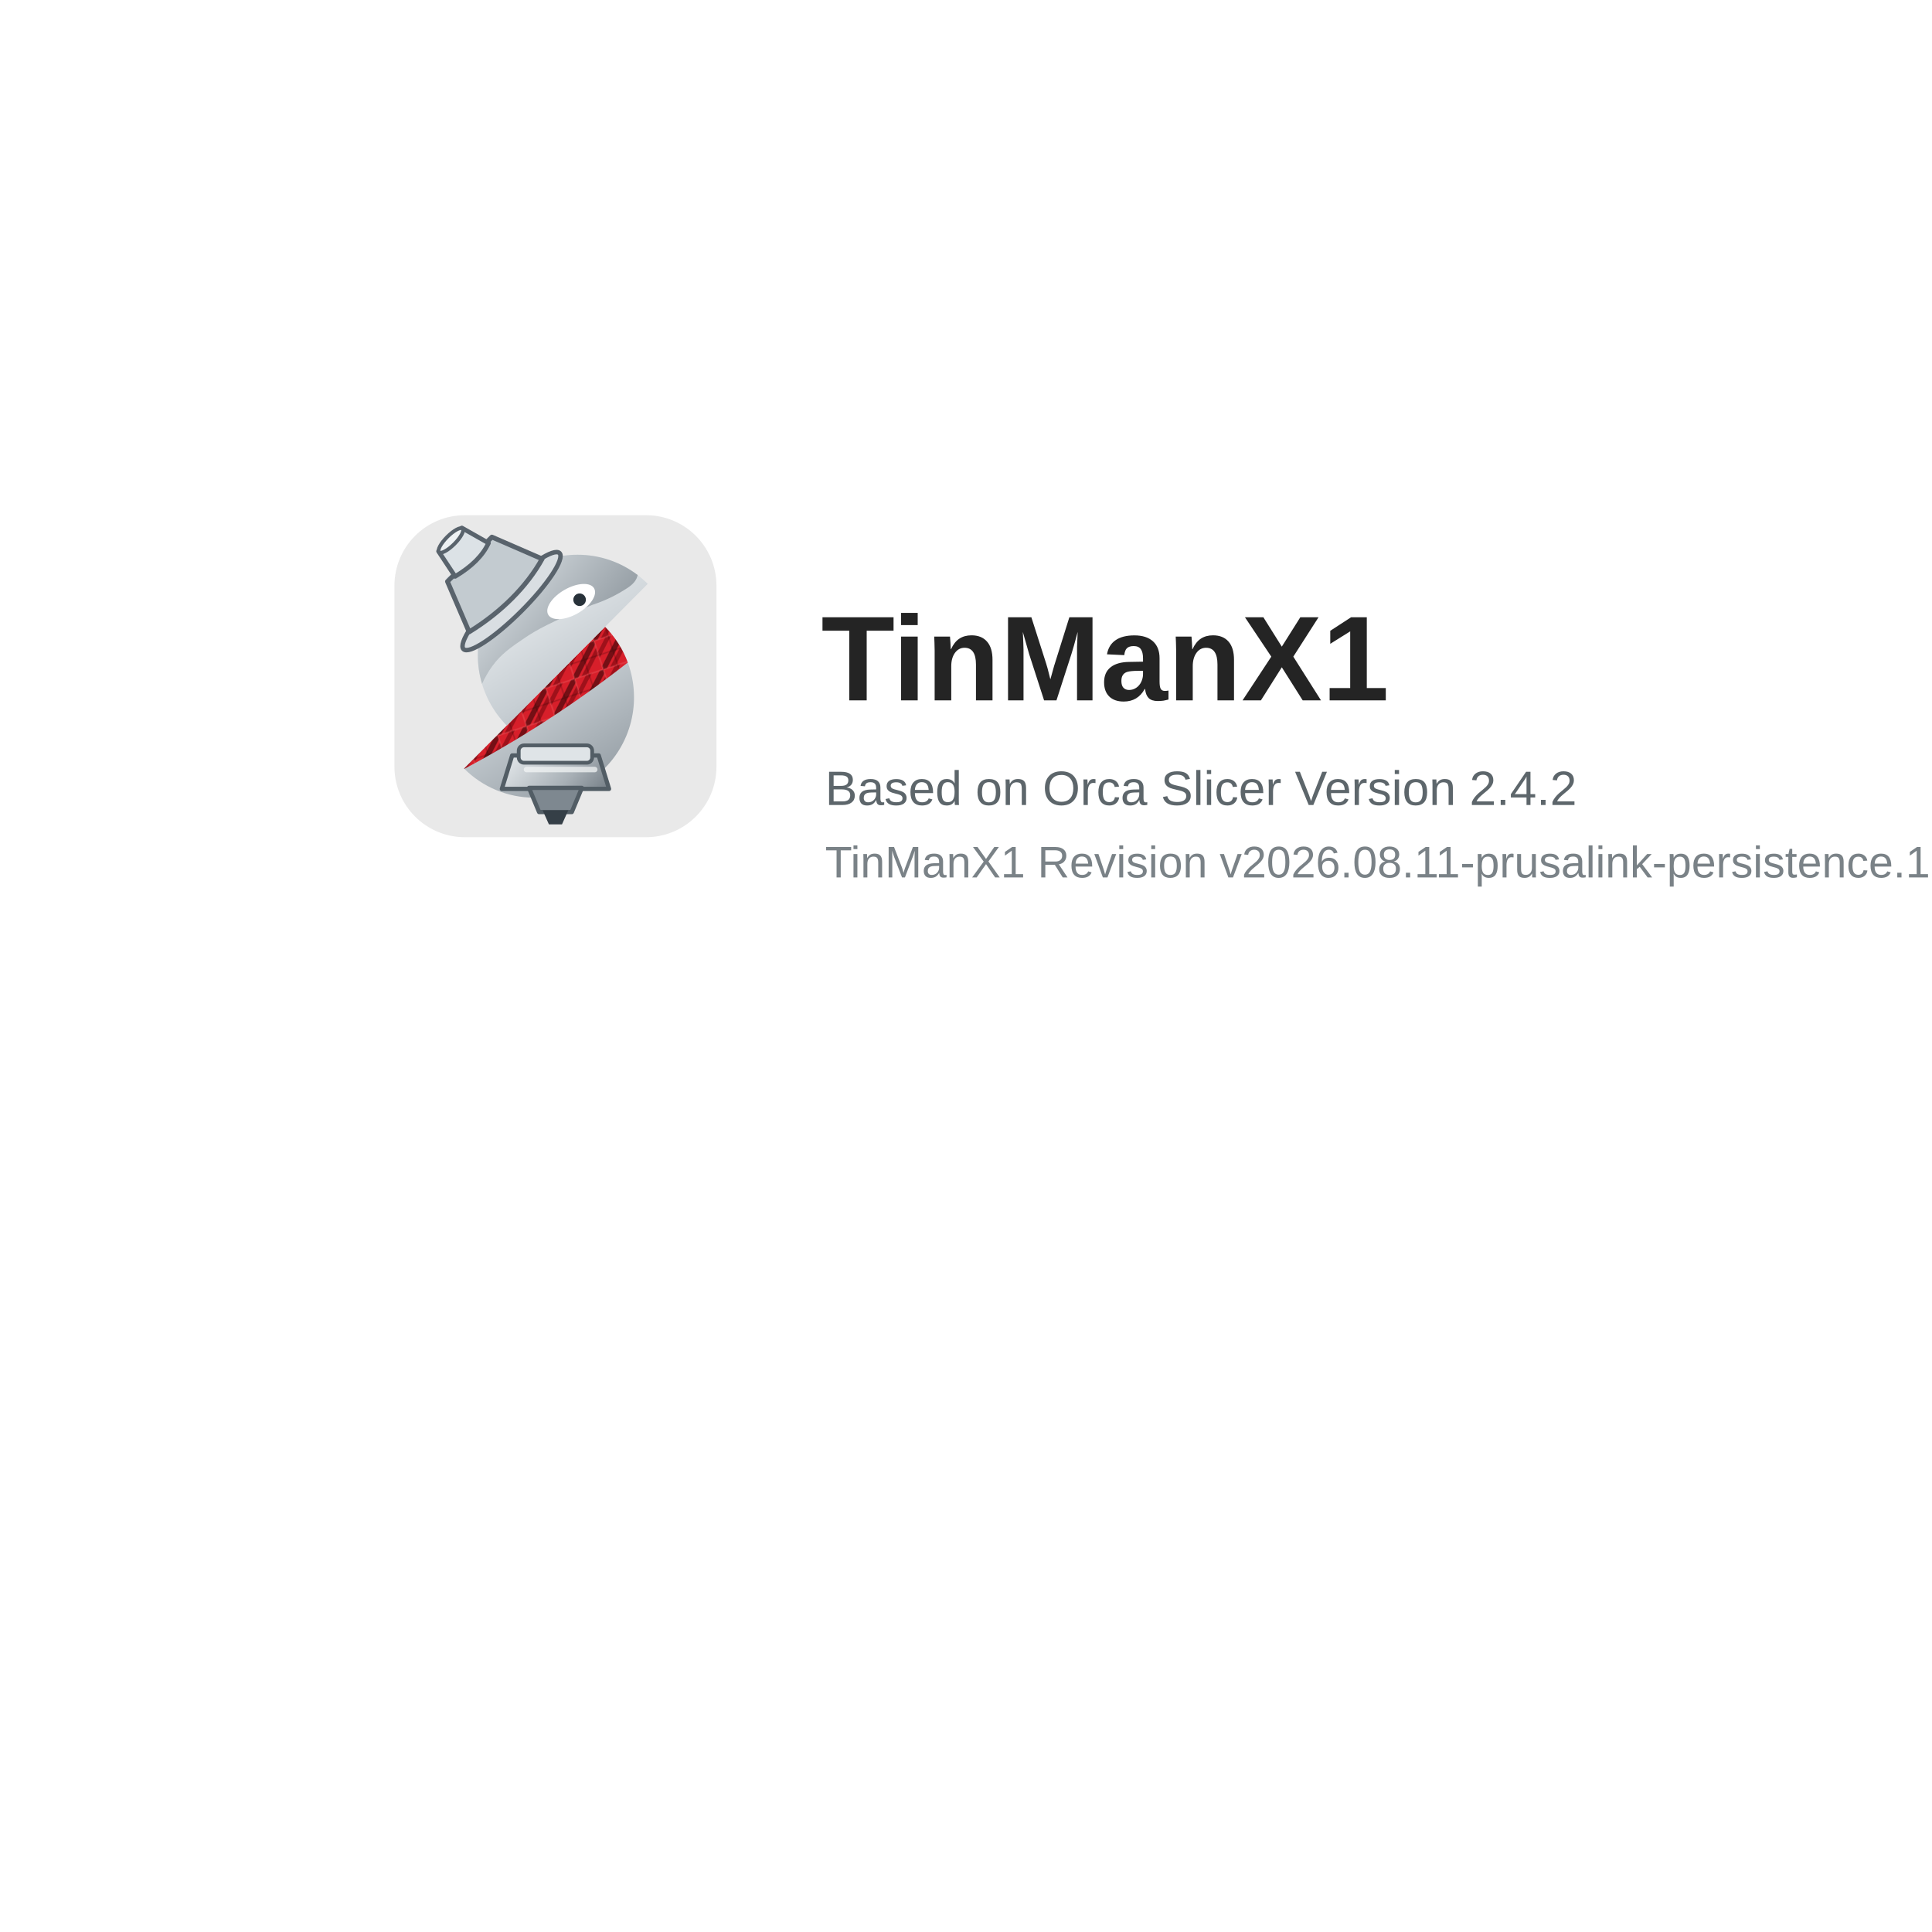
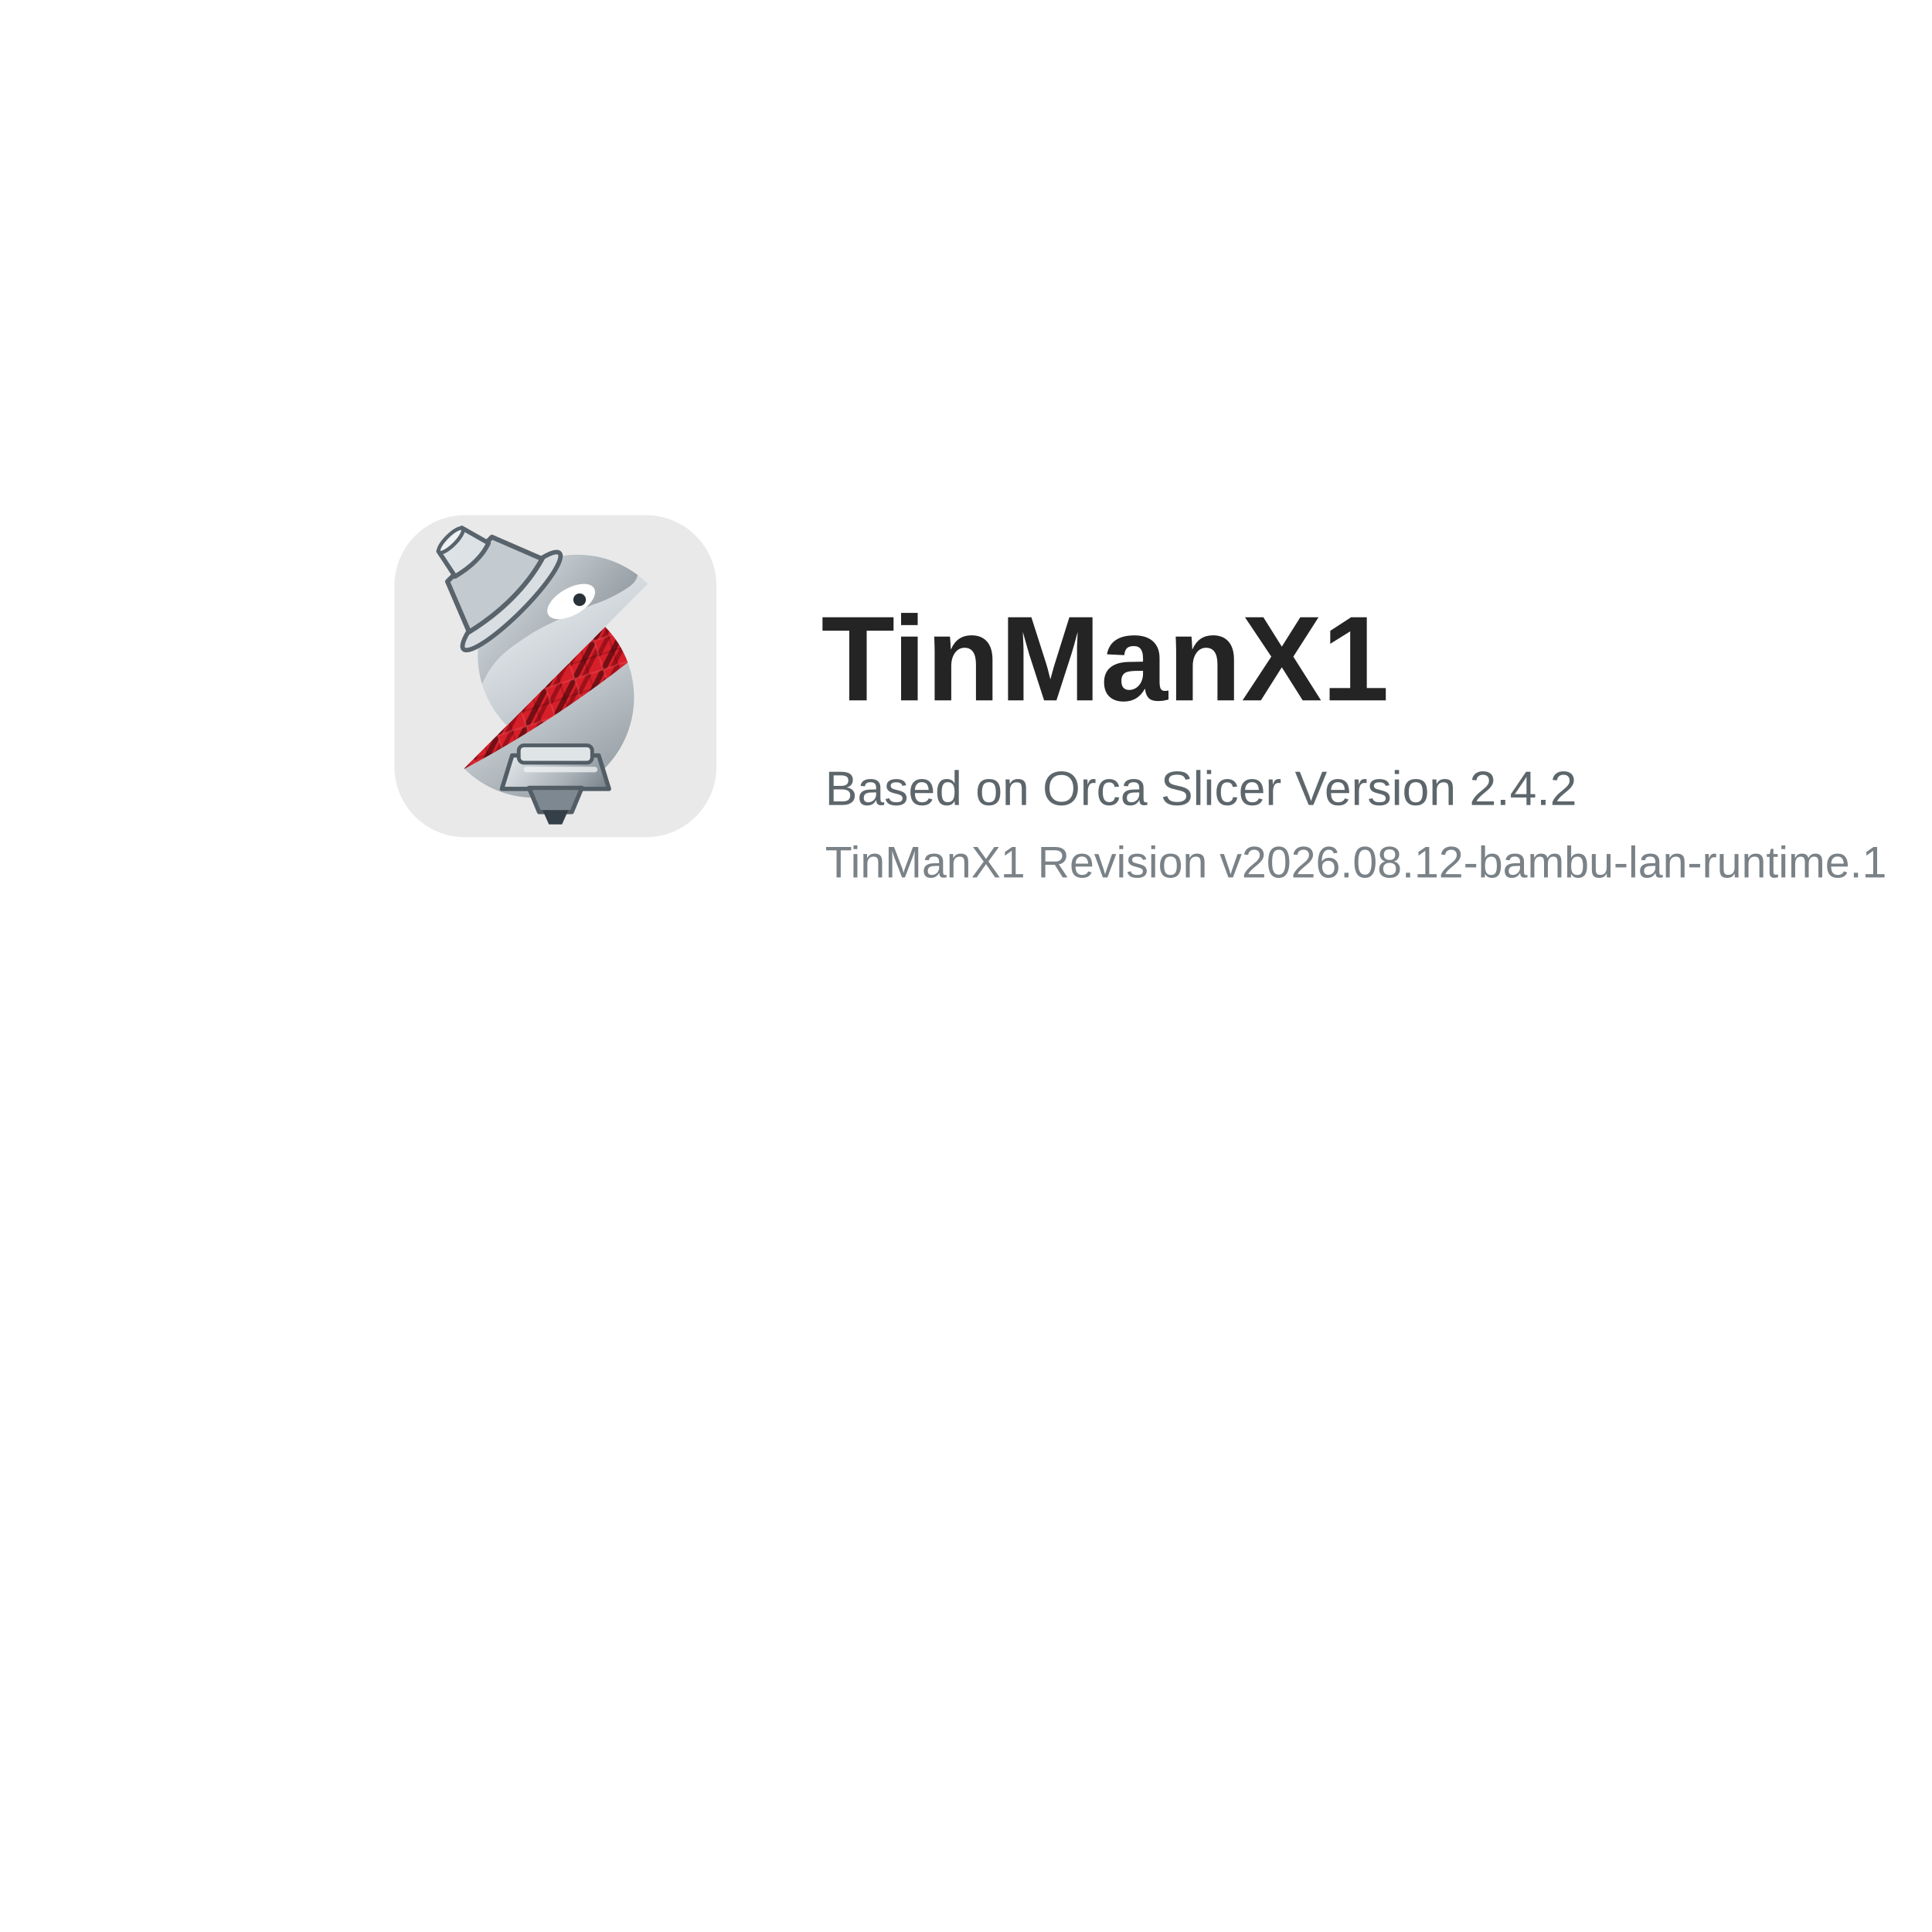
<svg xmlns="http://www.w3.org/2000/svg" width="480" height="480" viewBox="0 0 480 480">
  <defs>
    <linearGradient id="tmxSilver" x1="18" y1="8" x2="47" y2="55" gradientUnits="userSpaceOnUse">
      <stop offset="0" stop-color="#f7f9fa" />
      <stop offset=".52" stop-color="#c7ced3" />
      <stop offset="1" stop-color="#8d969d" />
    </linearGradient>
    <linearGradient id="tmxDarkSilver" x1="19" y1="10" x2="49" y2="35" gradientUnits="userSpaceOnUse">
      <stop offset="0" stop-color="#dce2e6" />
      <stop offset="1" stop-color="#6f7981" />
    </linearGradient>
    <linearGradient id="tmxNozzle" x1="24" y1="43" x2="43" y2="60" gradientUnits="userSpaceOnUse">
      <stop offset="0" stop-color="#eef2f4" />
      <stop offset=".55" stop-color="#a8b0b6" />
      <stop offset="1" stop-color="#59636c" />
    </linearGradient>
    <pattern id="tmxCarbonRed" width="6" height="6" patternUnits="userSpaceOnUse" patternTransform="rotate(-18)">
      <rect width="6" height="6" fill="#D71F2A" />
      <path d="M-2 1 1-2M0 6 6 0M5 8 8 5" fill="none" stroke="#250204" stroke-width="1.05" opacity=".55" />
      <path d="M-2 5 5-2M1 7 7 1" fill="none" stroke="#7c0810" stroke-width=".85" opacity=".62" />
      <path d="M0 0h6v6h-6z" fill="none" stroke="#f06a70" stroke-width=".35" opacity=".28" />
      <path d="M0 3h6M3 0v6" fill="none" stroke="#180102" stroke-width=".28" opacity=".22" />
    </pattern>
  </defs>
  <rect width="480" height="480" fill="#ffffff" />
  <g transform="translate(98 128)">
    <g transform="scale(1.25)">
      <rect width="64" height="64" rx="14" fill="#e9e9e9" />
      <path d="M13.84,50.354a19.7,19.7,0,0,0,13.883,5.79A19.944,19.944,0,0,0,41.858,22.182Z" fill="url(#tmxSilver)" />
      <path d="M41.858,22.181,13.84,50.354l.061.059A220.548,220.548,0,0,0,46.378,29.277a19.964,19.964,0,0,0-4.52-7.1" fill="url(#tmxCarbonRed)" />
      <path d="M36.381,7.856A19.943,19.943,0,0,0,22.327,41.818L50.345,13.646a19.693,19.693,0,0,0-13.964-5.79" fill="url(#tmxSilver)" />
      <path d="M36.381,7.856A19.636,19.636,0,0,0,26.04,10.782a22.742,22.742,0,0,0-5.91-.745,23.084,23.084,0,0,0-9.477,2.124.632.632,0,0,0,.129,1.191,13.52,13.52,0,0,1,8.069,5.137A20.06,20.06,0,0,0,17.41,33.534a19.873,19.873,0,0,1,2-3.488c1.819-2.5,3.743-3.8,6.585-5.723,2.093-1.416,5-3.077,13.359-6.512a28.421,28.421,0,0,0,6.12-2.821c1.4-.831,2.461-1.615,2.8-2.842.024-.086.045-.172.065-.256A19.655,19.655,0,0,0,36.381,7.856" fill="url(#tmxDarkSilver)" />
      <path d="M39.69,14.551c.727,1.285-.728,3.495-3.249,4.937s-5.154,1.569-5.88.284.727-3.495,3.248-4.937,5.154-1.569,5.881-.284" fill="#fff" />
      <circle cx="36.8" cy="16.8" r="1.25" fill="#28323a" />
      <g transform="translate(-17 1) rotate(-45 34.2 12.5) scale(1.05)">
        <ellipse cx="34.25" cy="18.4" rx="12.85" ry="2.65" fill="#d9dee2" stroke="#59636c" stroke-width=".85" />
        <path d="M28.3,7.2h11.9l3.8,9.65c-5.75,1.65-12.65,1.65-19.55,0Z" fill="#c3cbd0" stroke="#59636c" stroke-width=".9" stroke-linejoin="round" />
        <path d="M31.15,1.95h6.25l1.55,5.6c-2.45.9-5.4.9-8.95,0Z" fill="#dce2e6" stroke="#59636c" stroke-width=".85" stroke-linejoin="round" />
        <ellipse cx="34.25" cy="2.15" rx="3.15" ry=".95" fill="#eef2f4" stroke="#59636c" stroke-width=".7" />
      </g>
      <path d="M23.4,47.75h17.2l2.05,6.65H21.35Z" fill="url(#tmxNozzle)" stroke="#525d65" stroke-width=".85" stroke-linejoin="round" />
      <path d="M26.75,54.2h10.5l-2,4.8h-6.5Z" fill="#7e8890" stroke="#525d65" stroke-width=".85" stroke-linejoin="round" />
      <path d="M29.45,58.65h5.1l-1.25,2.8h-2.6Z" fill="#353f47" />
      <rect x="24.7" y="45.75" width="14.6" height="3.45" rx="1.05" fill="#dfe4e7" stroke="#525d65" stroke-width=".75" />
      <path d="M26.25,50.55h13.55" fill="none" stroke="#f4f6f7" stroke-width="1.1" stroke-linecap="round" opacity=".72" />
    </g>
    <text x="106" y="46" font-family="Arial, Helvetica, sans-serif" font-size="30" font-weight="700" fill="#242424">TinManX1</text>
    <text x="107" y="72" font-family="Arial, Helvetica, sans-serif" font-size="12" fill="#5d666b">Based on Orca Slicer Version 2.4.2</text>
-     <text x="107" y="90" font-family="Arial, Helvetica, sans-serif" font-size="11" fill="#7a8287">TinManX1 Revision v2026.08.11-prusalink-persistence.1</text>
+     <text x="107" y="90" font-family="Arial, Helvetica, sans-serif" font-size="11" fill="#7a8287">TinManX1 Revision v2026.08.12-bambu-lan-runtime.1</text>
  </g>
</svg>
